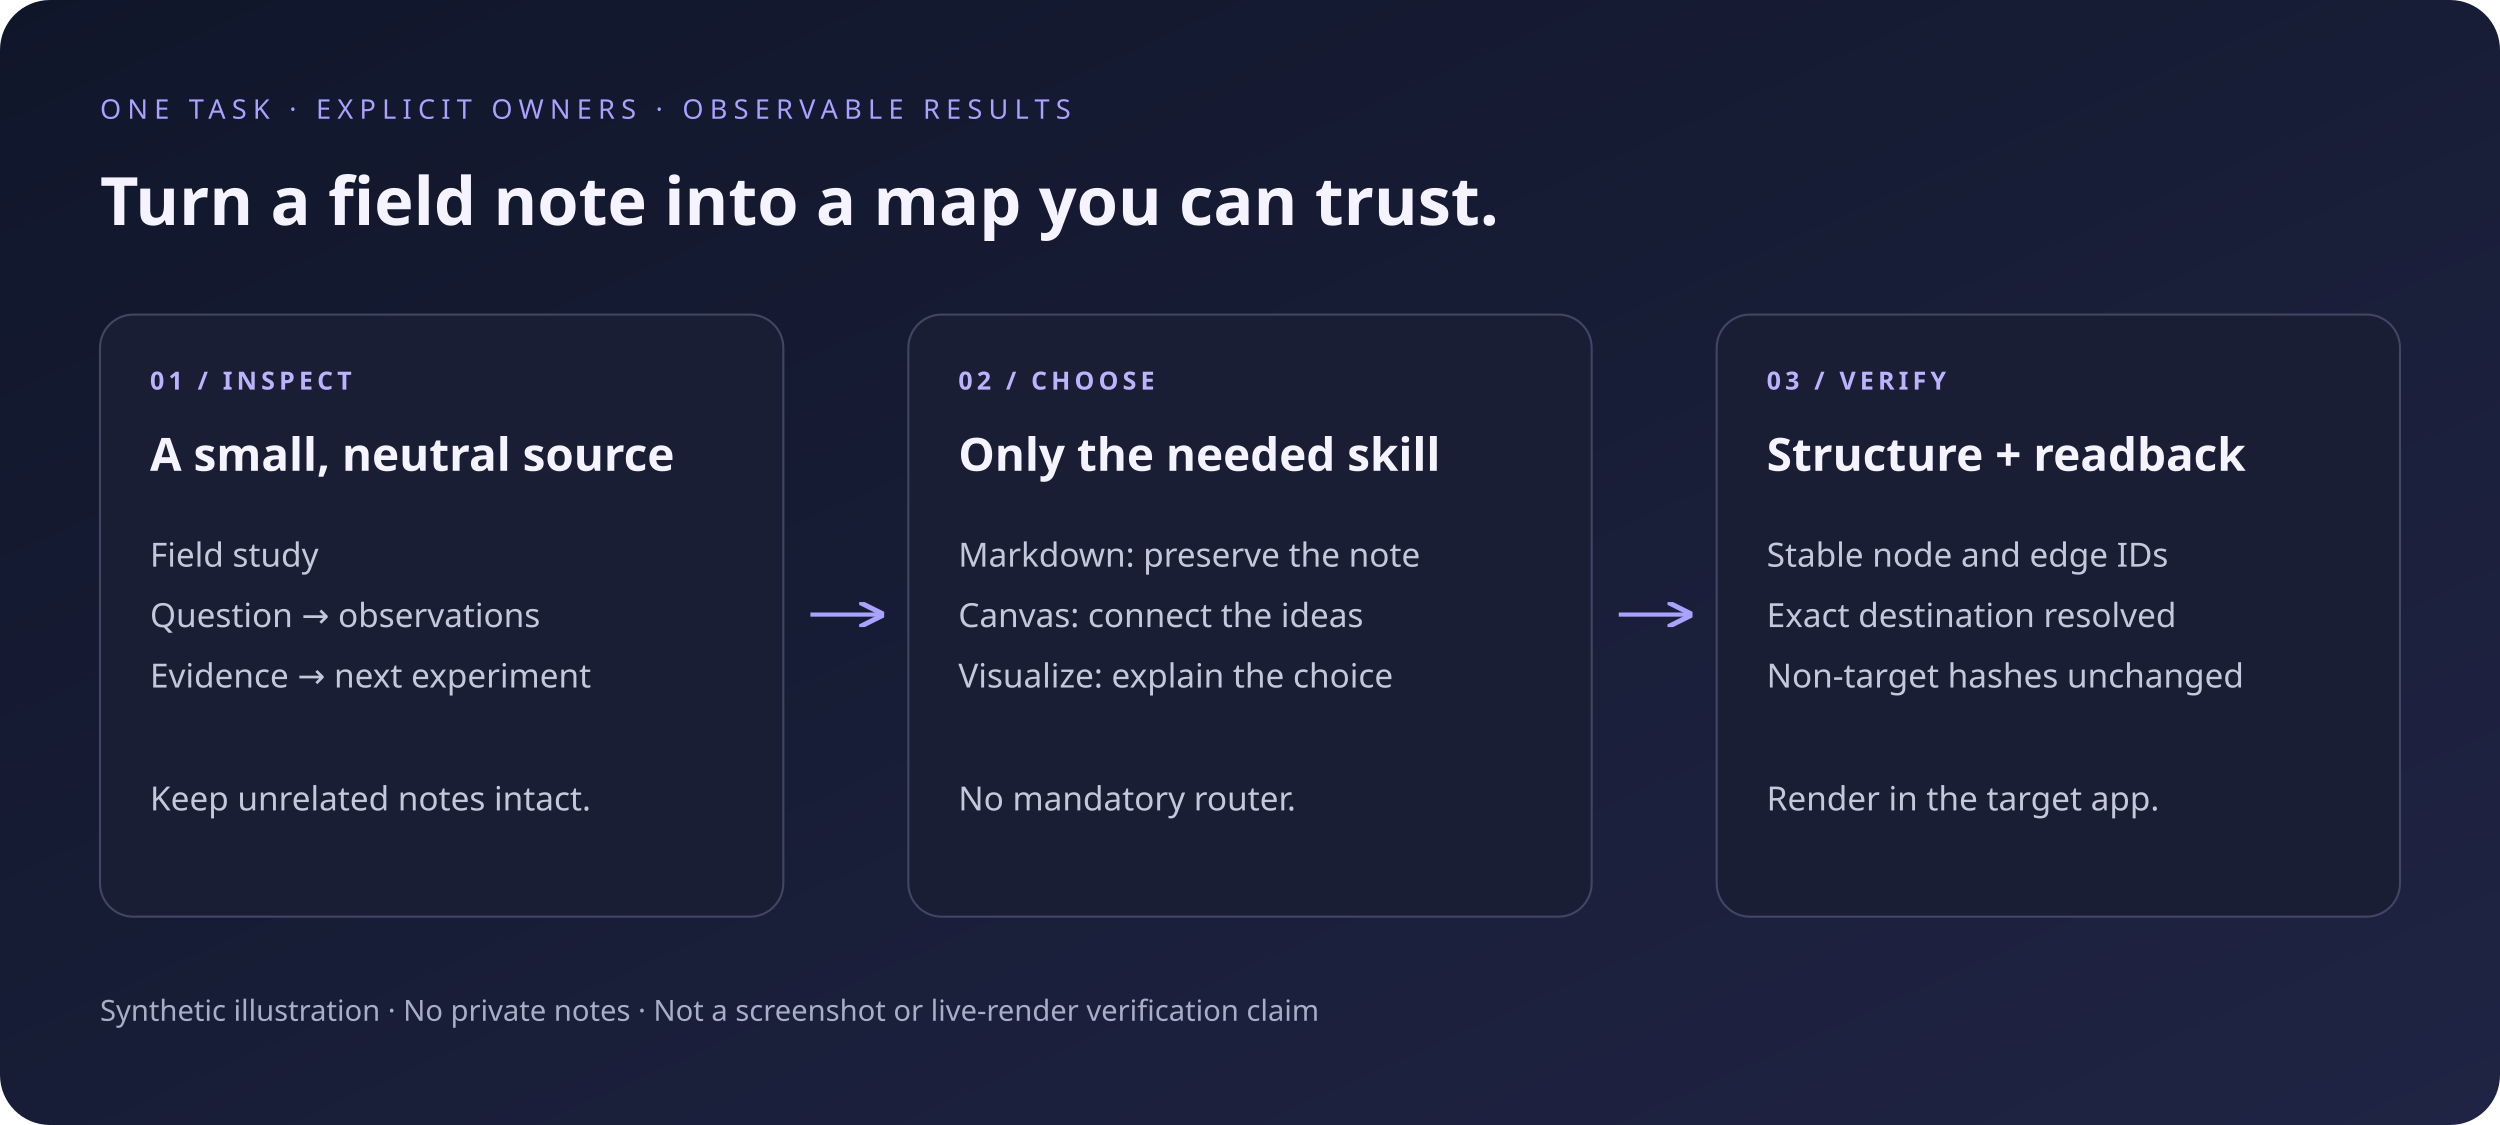
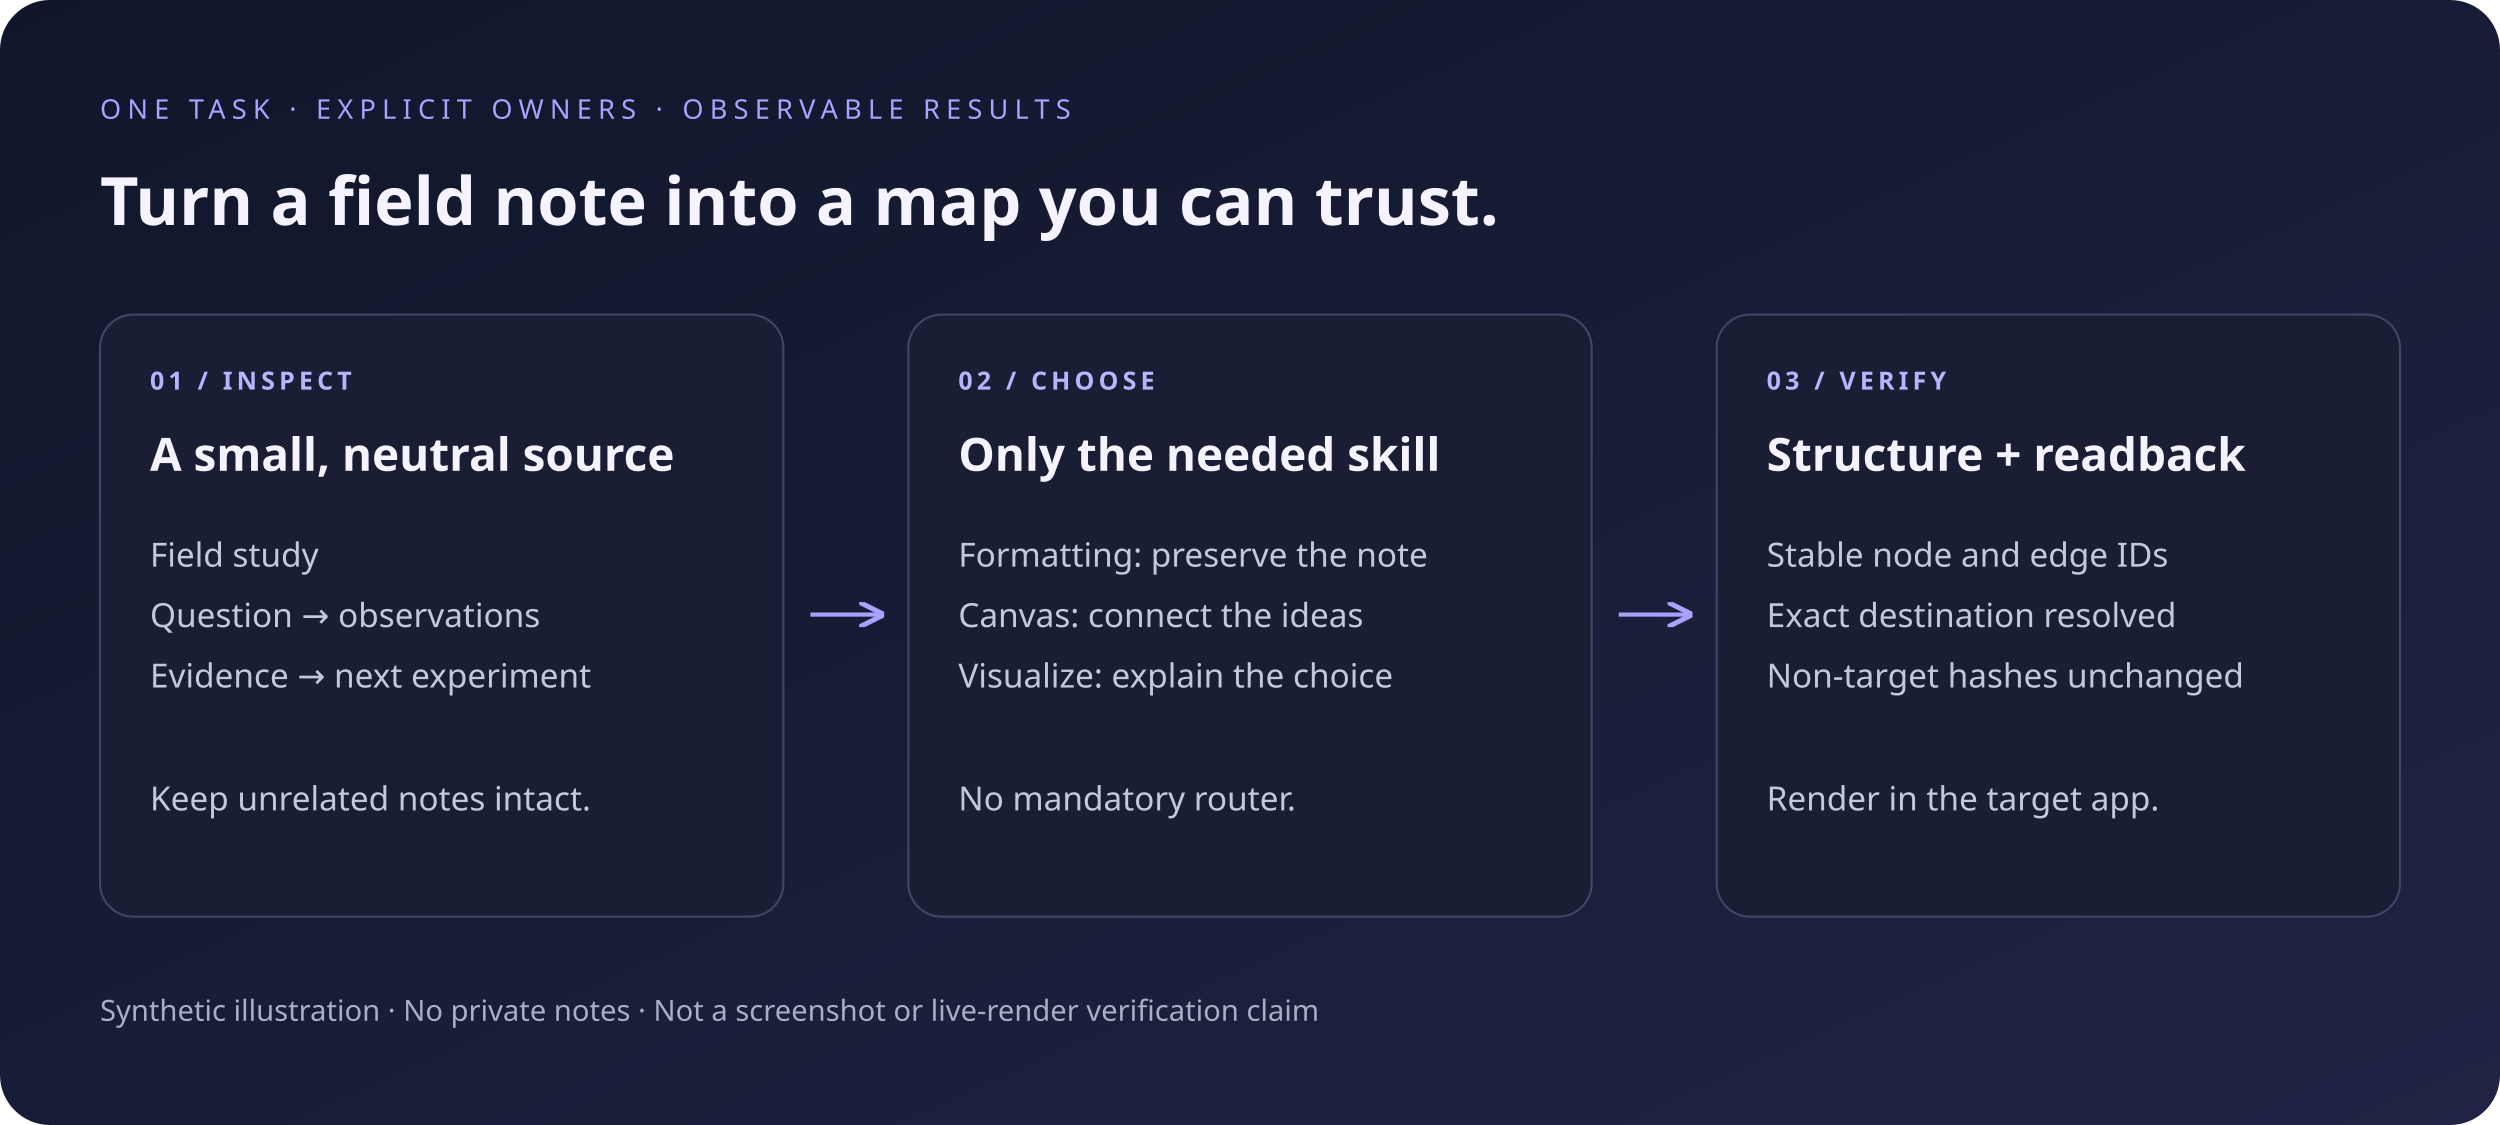
<svg xmlns="http://www.w3.org/2000/svg" width="1200" height="540" viewBox="0 0 1200 540" role="img" aria-labelledby="title desc">
  <defs>
    <linearGradient id="bg" x2="1" y2="1">
      <stop stop-color="#10162a" />
      <stop offset="1" stop-color="#202444" />
    </linearGradient>
    <marker id="arrow" viewBox="0 0 10 10" refX="8" refY="5" markerWidth="6" markerHeight="6" orient="auto">
      <path d="M0 0L10 5L0 10" fill="none" stroke="#a9a2ff" stroke-width="2" />
    </marker>
  </defs>
  <rect width="1200" height="540" rx="24" fill="url(#bg)" />
  <g font-family="system-ui, sans-serif">
    <text x="48" y="57" fill="#a9a2ff" font-size="13" letter-spacing="3">ONE TASK · EXPLICIT OWNERS · OBSERVABLE RESULTS</text>
    <text x="48" y="108" fill="#f4f3ff" font-size="32" font-weight="700">Turn a field note into a map you can trust.</text>
    <g fill="#191e35" stroke="#414664">
      <rect x="48" y="151" width="328" height="289" rx="16" />
      <rect x="436" y="151" width="328" height="289" rx="16" />
      <rect x="824" y="151" width="328" height="289" rx="16" />
    </g>
    <g fill="#bab4ff" font-size="12" font-weight="700" letter-spacing="2">
      <text x="72" y="187">01 / INSPECT</text>
      <text x="460" y="187">02 / CHOOSE</text>
      <text x="848" y="187">03 / VERIFY</text>
    </g>
    <g fill="#f4f3ff" font-size="22" font-weight="650">
      <text x="72" y="226">A small, neutral source</text>
      <text x="460" y="226">Only the needed skill</text>
      <text x="848" y="226">Structure + readback</text>
    </g>
    <g fill="#c4c8dc" font-size="16">
      <text x="72" y="272">Field study</text>
      <text x="72" y="301">Question → observations</text>
      <text x="72" y="330">Evidence → next experiment</text>
      <text x="72" y="389">Keep unrelated notes intact.</text>
-       <text x="460" y="272">Markdown: preserve the note</text>
+       <text x="460" y="272">Formatting: preserve the note</text>
      <text x="460" y="301">Canvas: connect the ideas</text>
      <text x="460" y="330">Visualize: explain the choice</text>
      <text x="460" y="389">No mandatory router.</text>
      <text x="848" y="272">Stable node and edge IDs</text>
      <text x="848" y="301">Exact destination resolved</text>
      <text x="848" y="330">Non-target hashes unchanged</text>
      <text x="848" y="389">Render in the target app.</text>
    </g>
    <g stroke="#a9a2ff" stroke-width="2" marker-end="url(#arrow)">
      <path d="M389 295H422" />
      <path d="M777 295H810" />
    </g>
    <text x="48" y="490" fill="#a9aec7" font-size="14">Synthetic illustration · No private notes · Not a screenshot or live-render verification claim</text>
  </g>
</svg>
